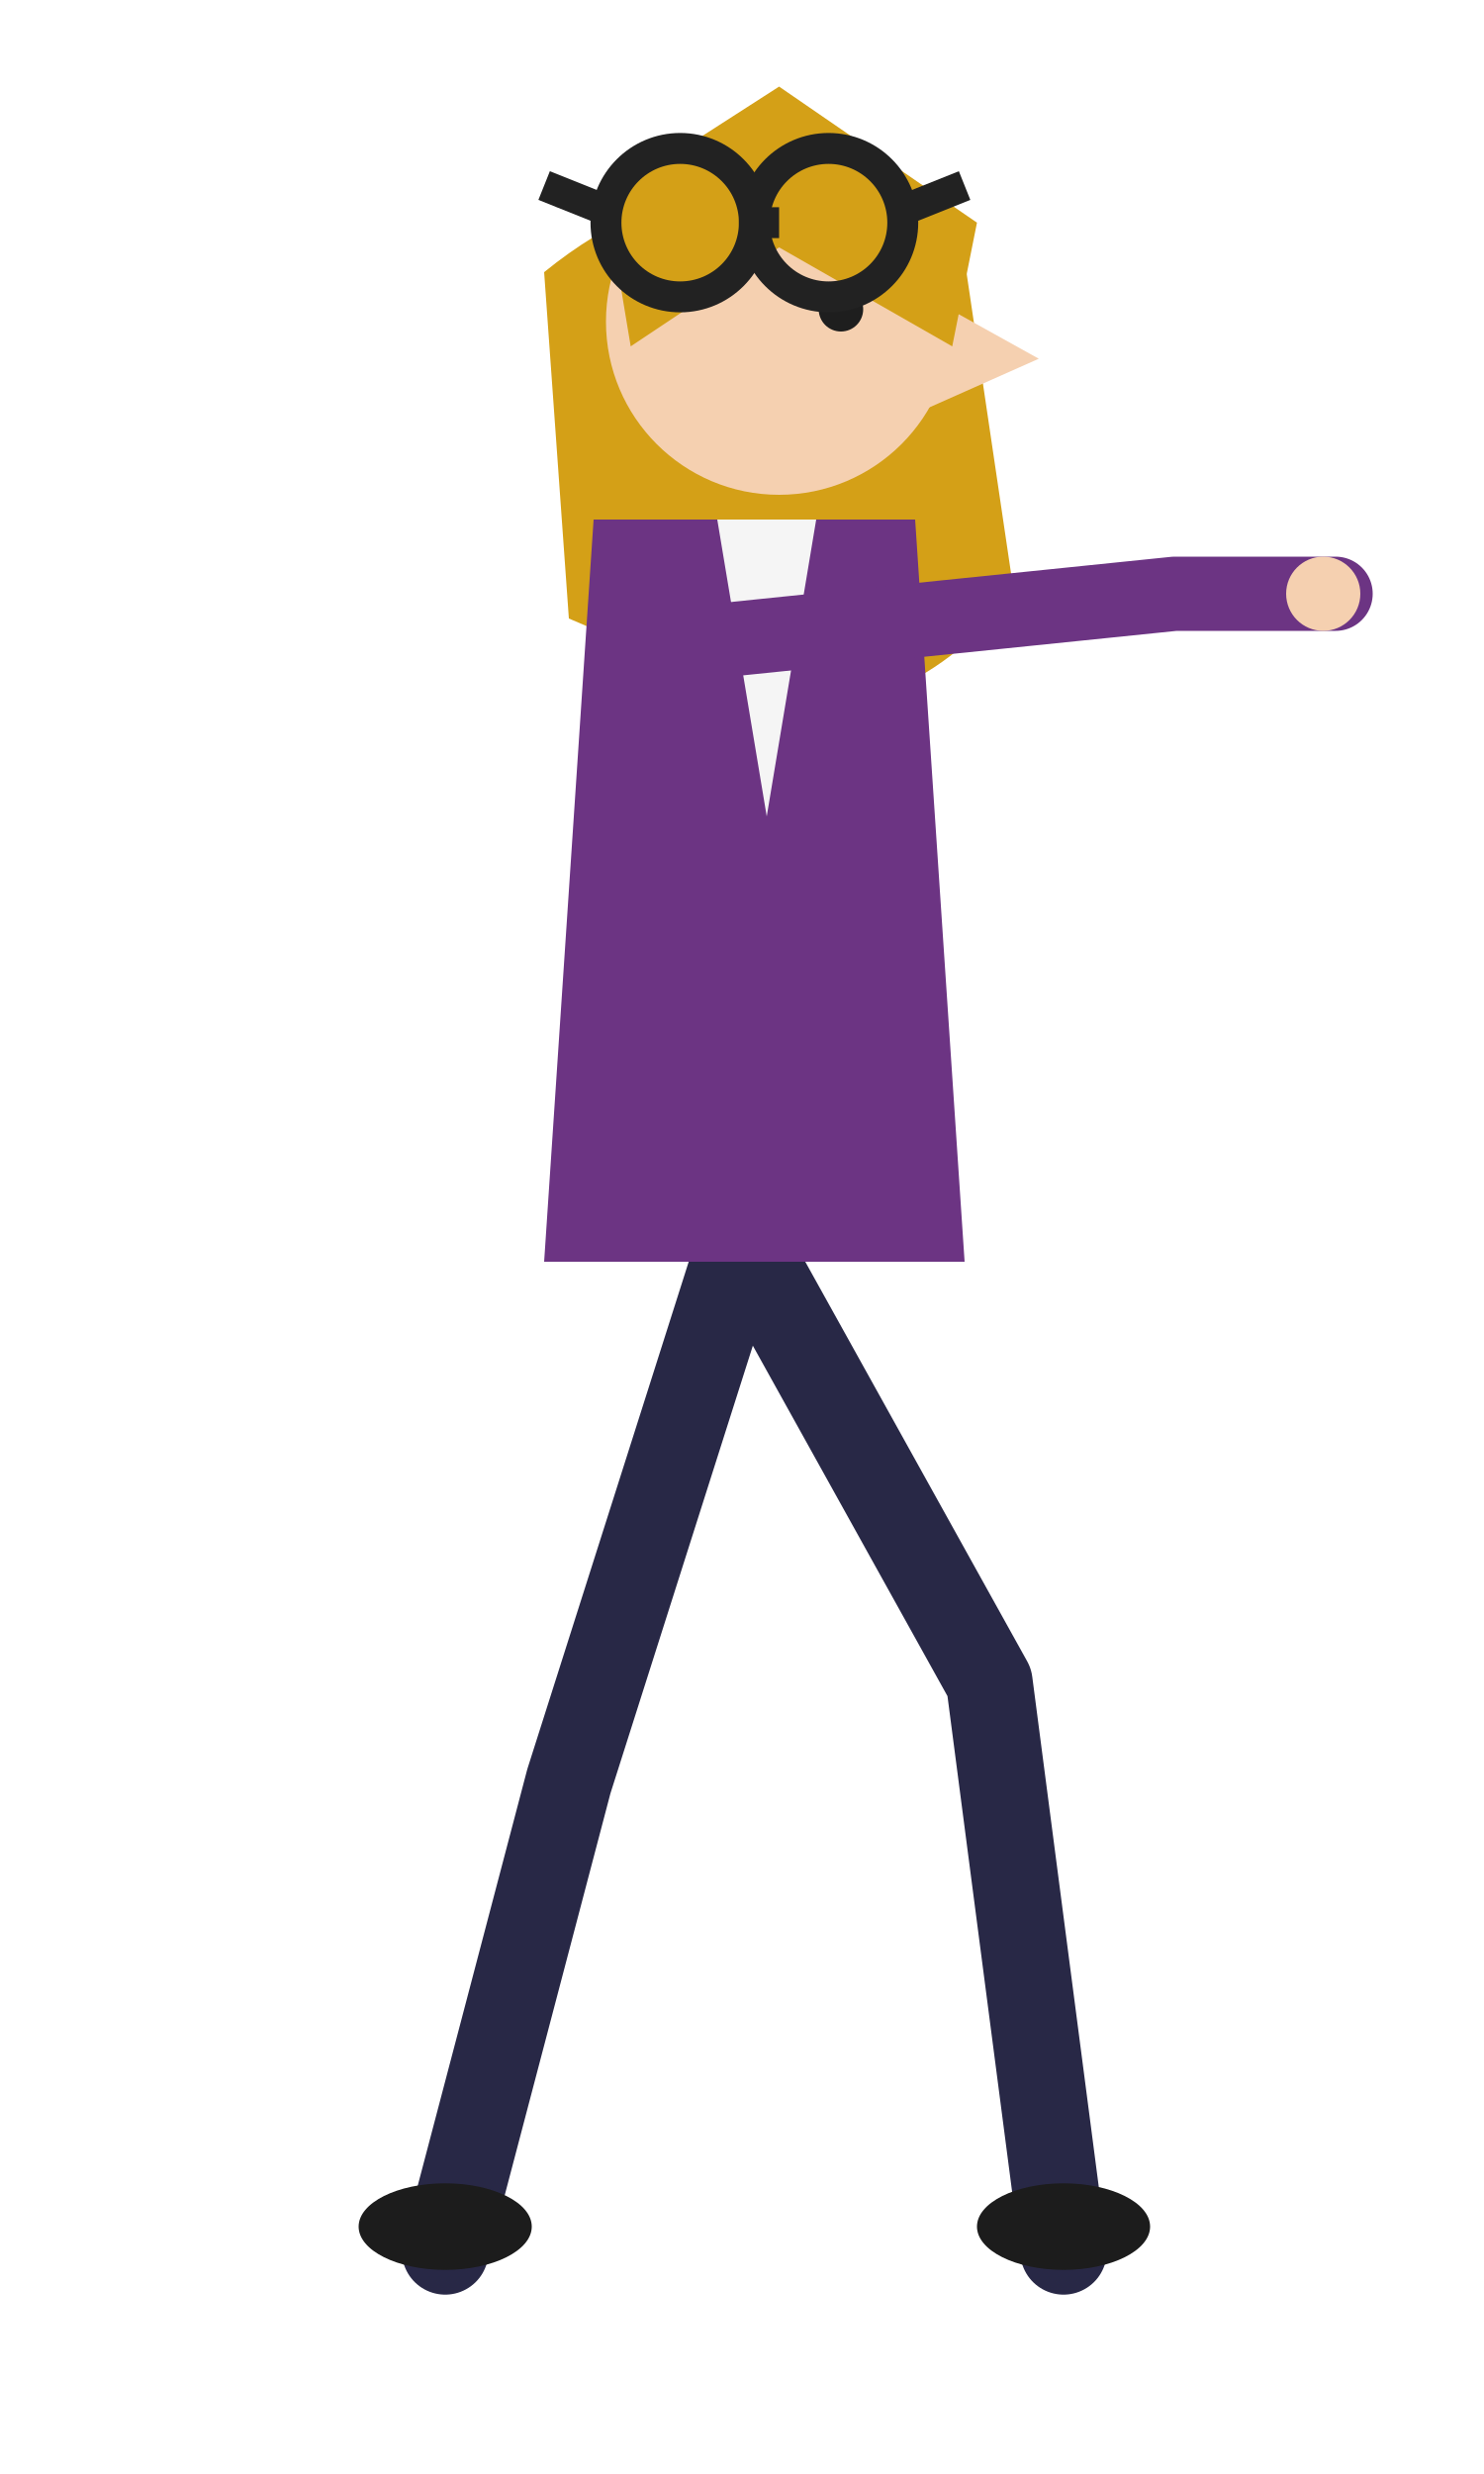
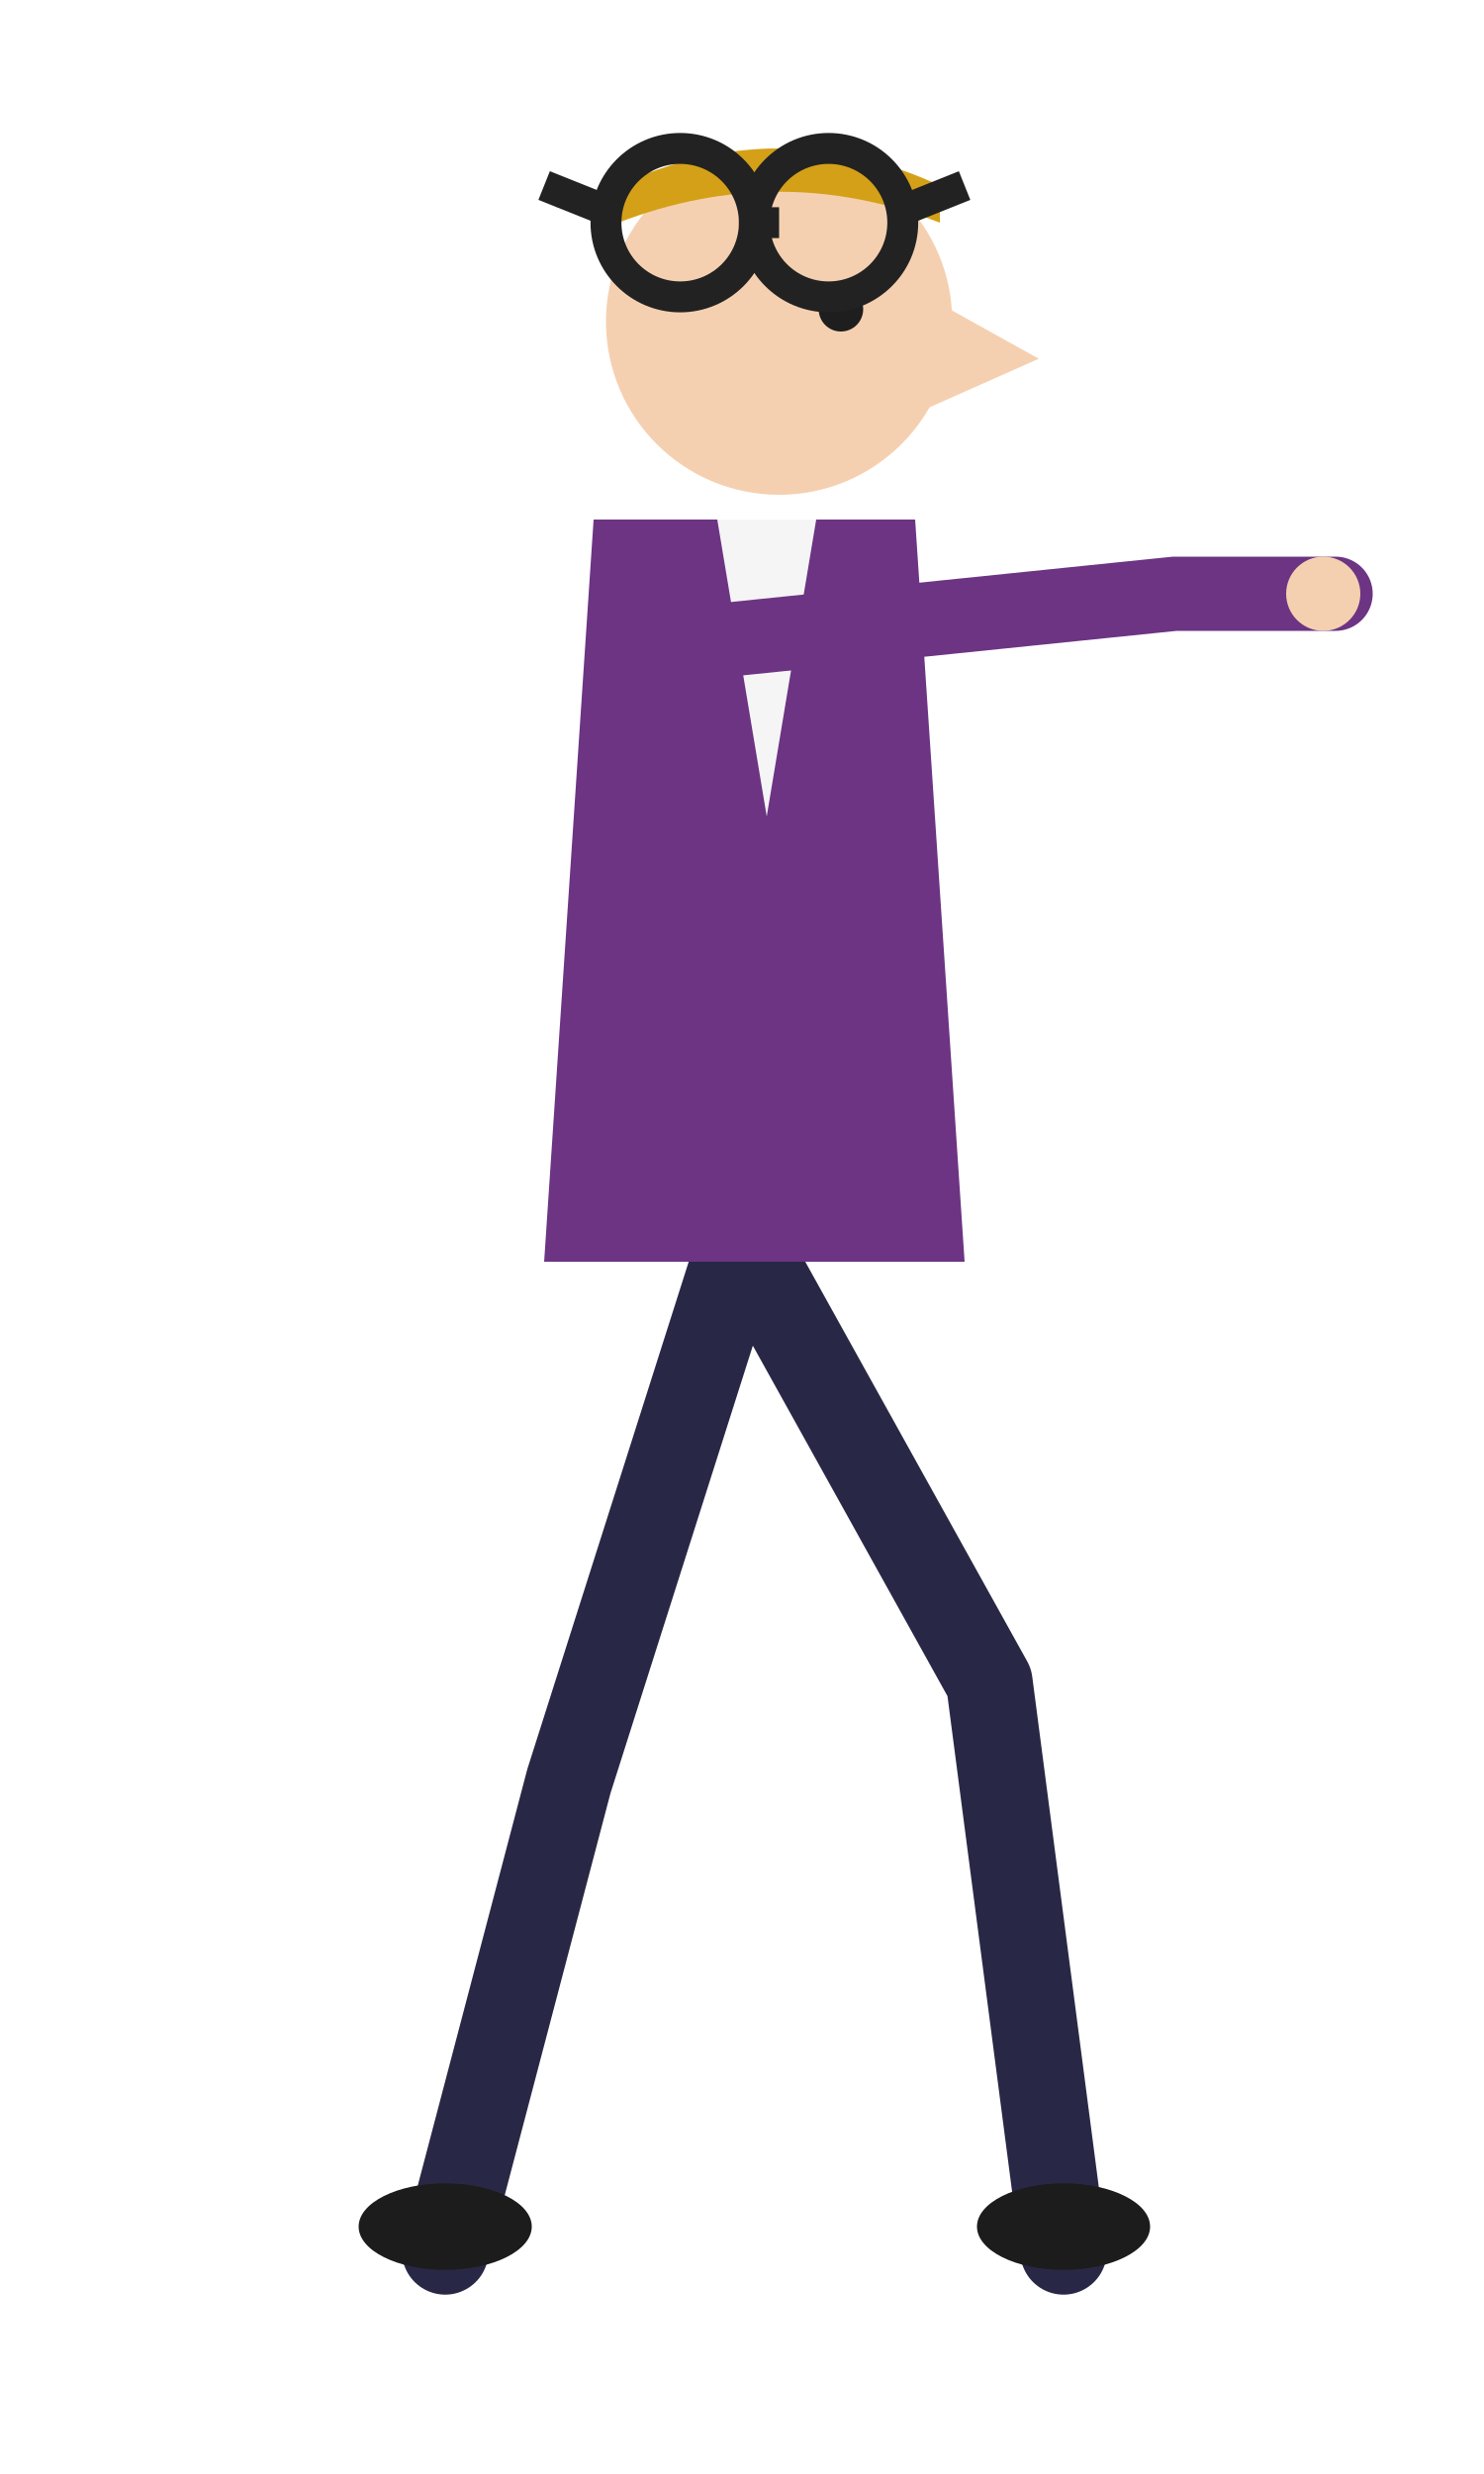
<svg xmlns="http://www.w3.org/2000/svg" viewBox="0 0 120 200" width="120" height="200">
-   <path d="M44 22 Q60 9 78 21 L82 48 Q72 60 60 56 L46 50 Z" fill="#d4a017" />
  <g stroke="#282846" stroke-width="7" stroke-linecap="round" fill="none" stroke-linejoin="round">
    <path d="M60 100 L80 136 L86 182 M60 100 L46 144 L36 182" />
  </g>
  <ellipse cx="86" cy="180" rx="7" ry="3.5" fill="#1c1c1c" />
  <ellipse cx="36" cy="180" rx="7" ry="3.5" fill="#1c1c1c" />
  <path d="M48 42 L74 42 L78 102 L44 102 Z" fill="#6c3483" />
  <path d="M58 42 L66 42 L62 66 Z" fill="#f5f5f5" />
  <g stroke="#6c3483" stroke-width="6" stroke-linecap="round" fill="none">
    <path d="M56 52 L95 48 M95 48 L108 48" />
  </g>
  <circle cx="107" cy="48" r="3" fill="#f5d0b0" />
  <circle cx="63" cy="26" r="14" fill="#f5d0b0" />
  <path d="M75 24 L84 29 L75 33 Z" fill="#f5d0b0" />
-   <path d="M49 16 L63 7 L79 18 L77 28 L63 20 L51 28 Z" fill="#d4a017" />
+   <path d="M50 15 Q63 9 76 15 L76 18 Q63 13 50 18 Z" fill="#d4a017" />
  <circle cx="68" cy="25" r="1.8" fill="#1e1e1e" />
  <g stroke="#222" stroke-width="2.5" fill="none">
    <circle cx="55" cy="18" r="6" />
    <circle cx="67" cy="18" r="6" />
    <path d="M61 18 L63 18 M49 17 L44 15 M73 17 L78 15" />
  </g>
</svg>
